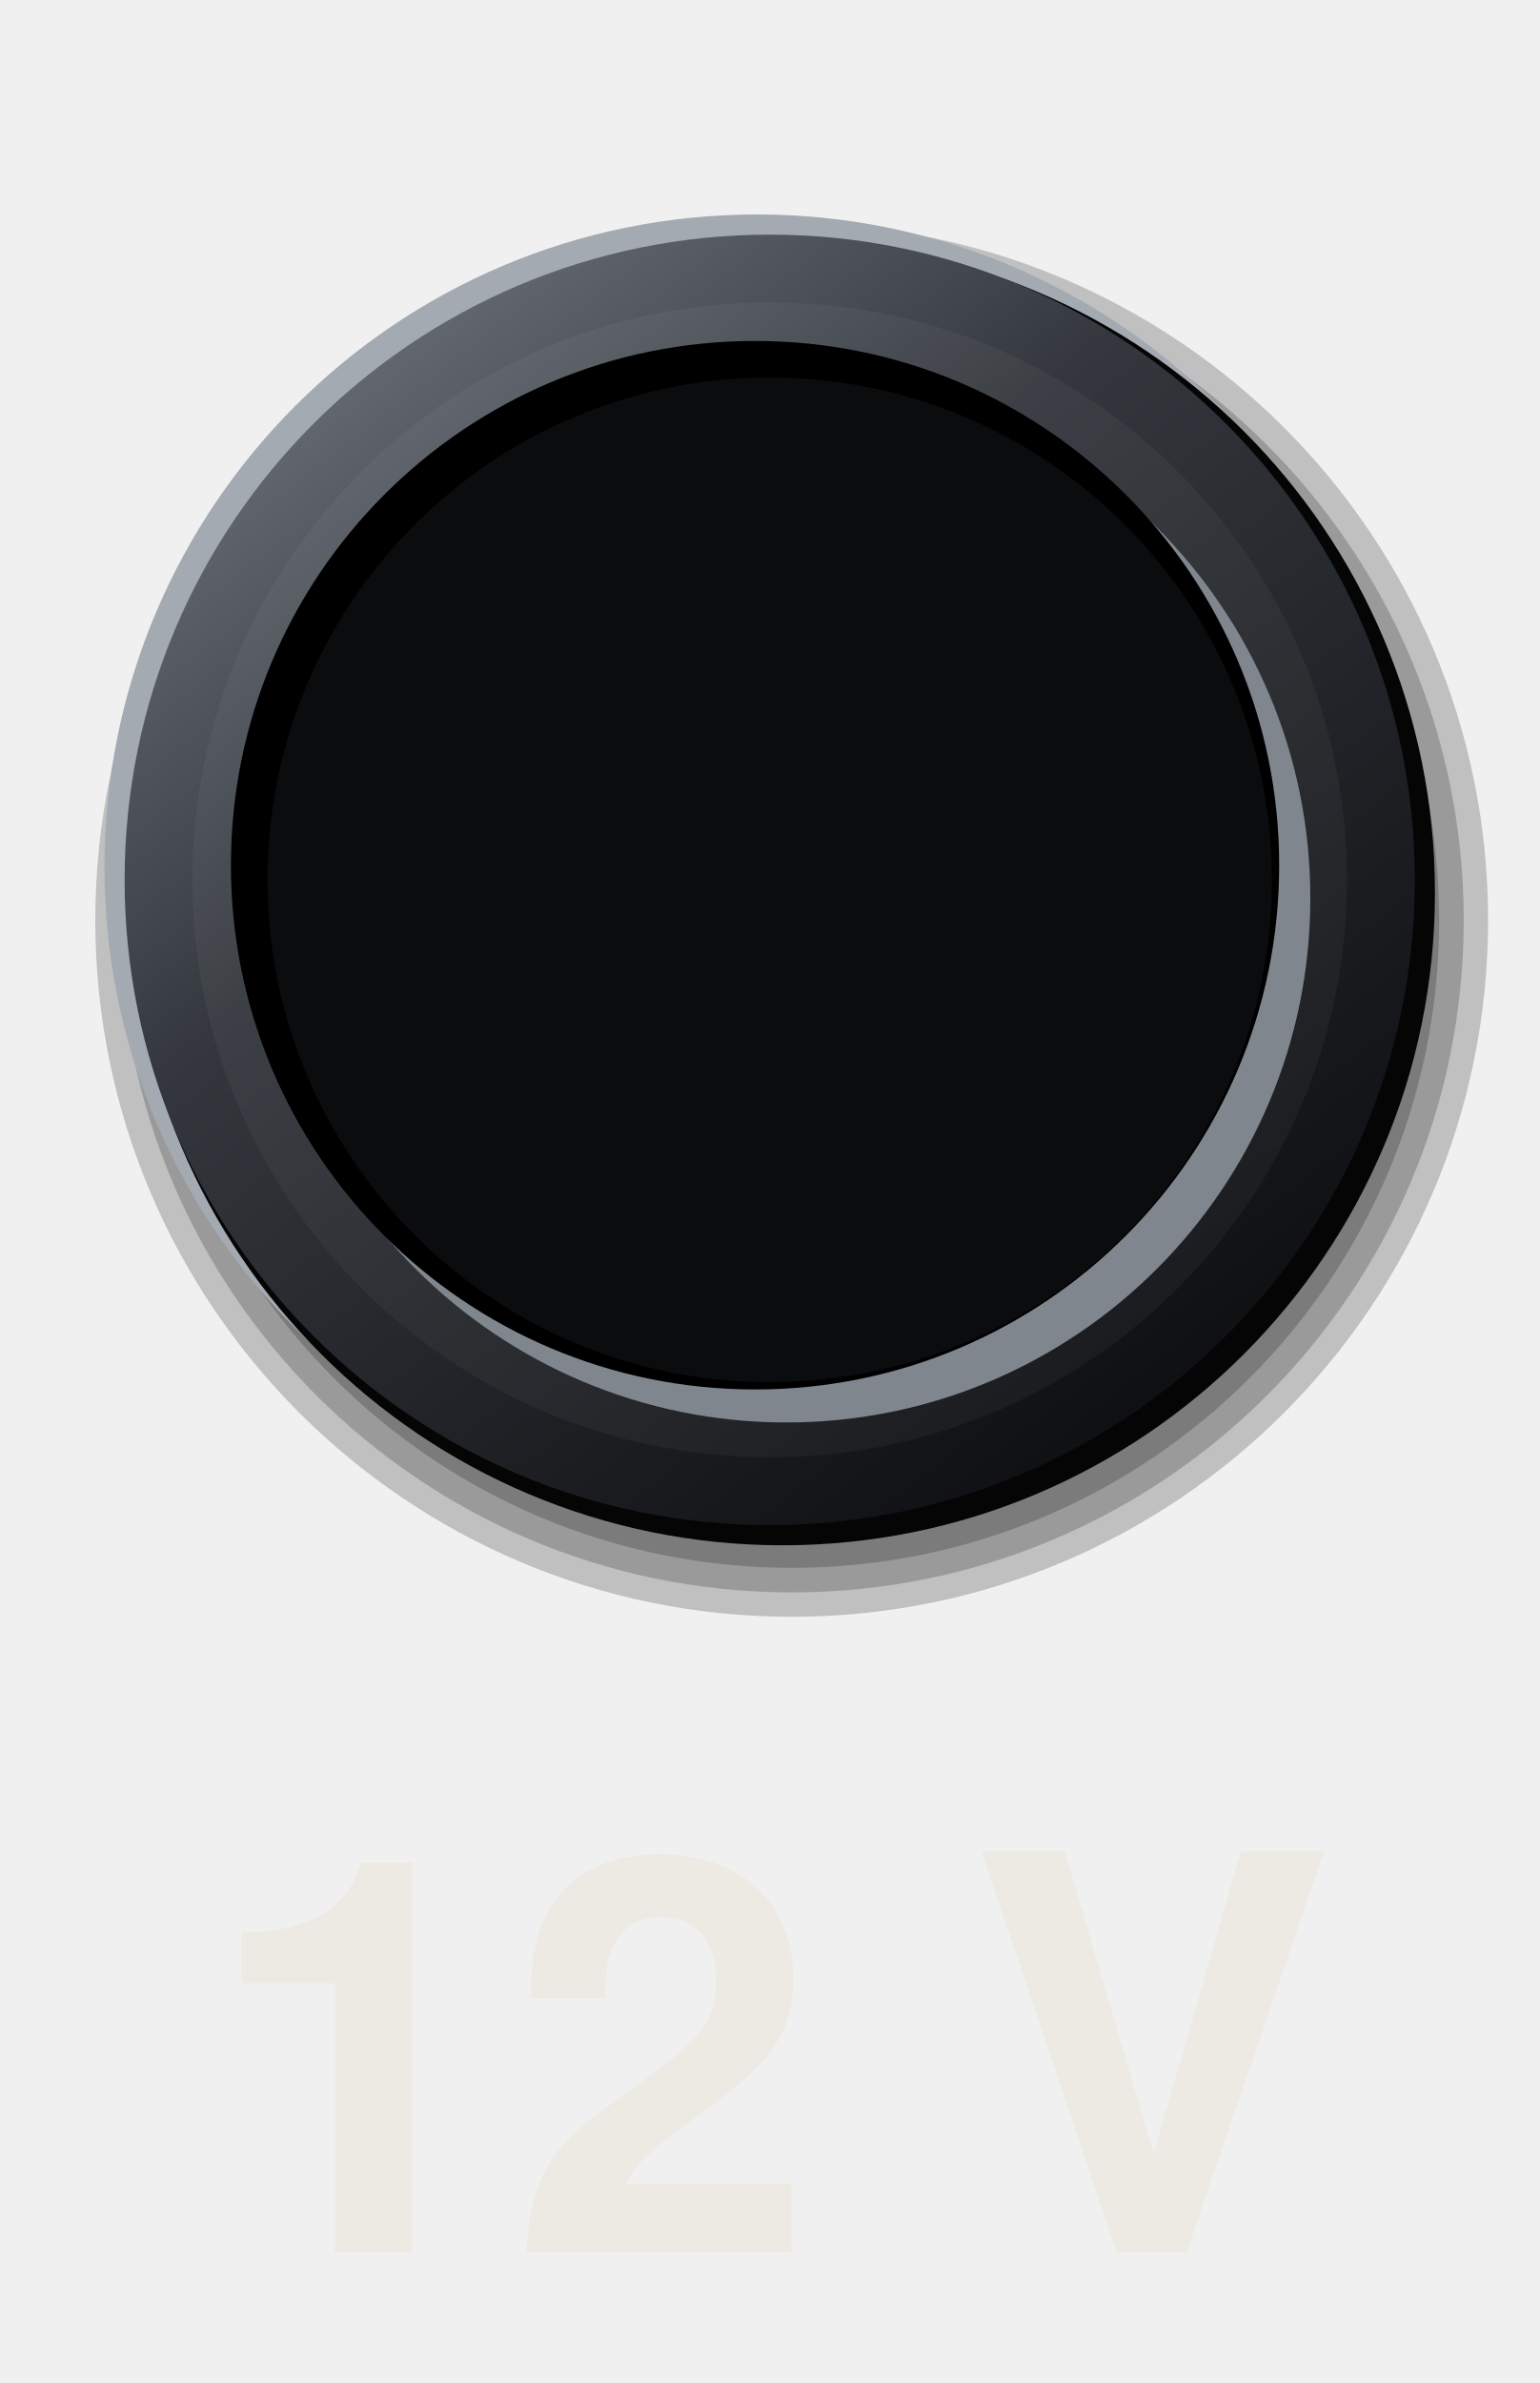
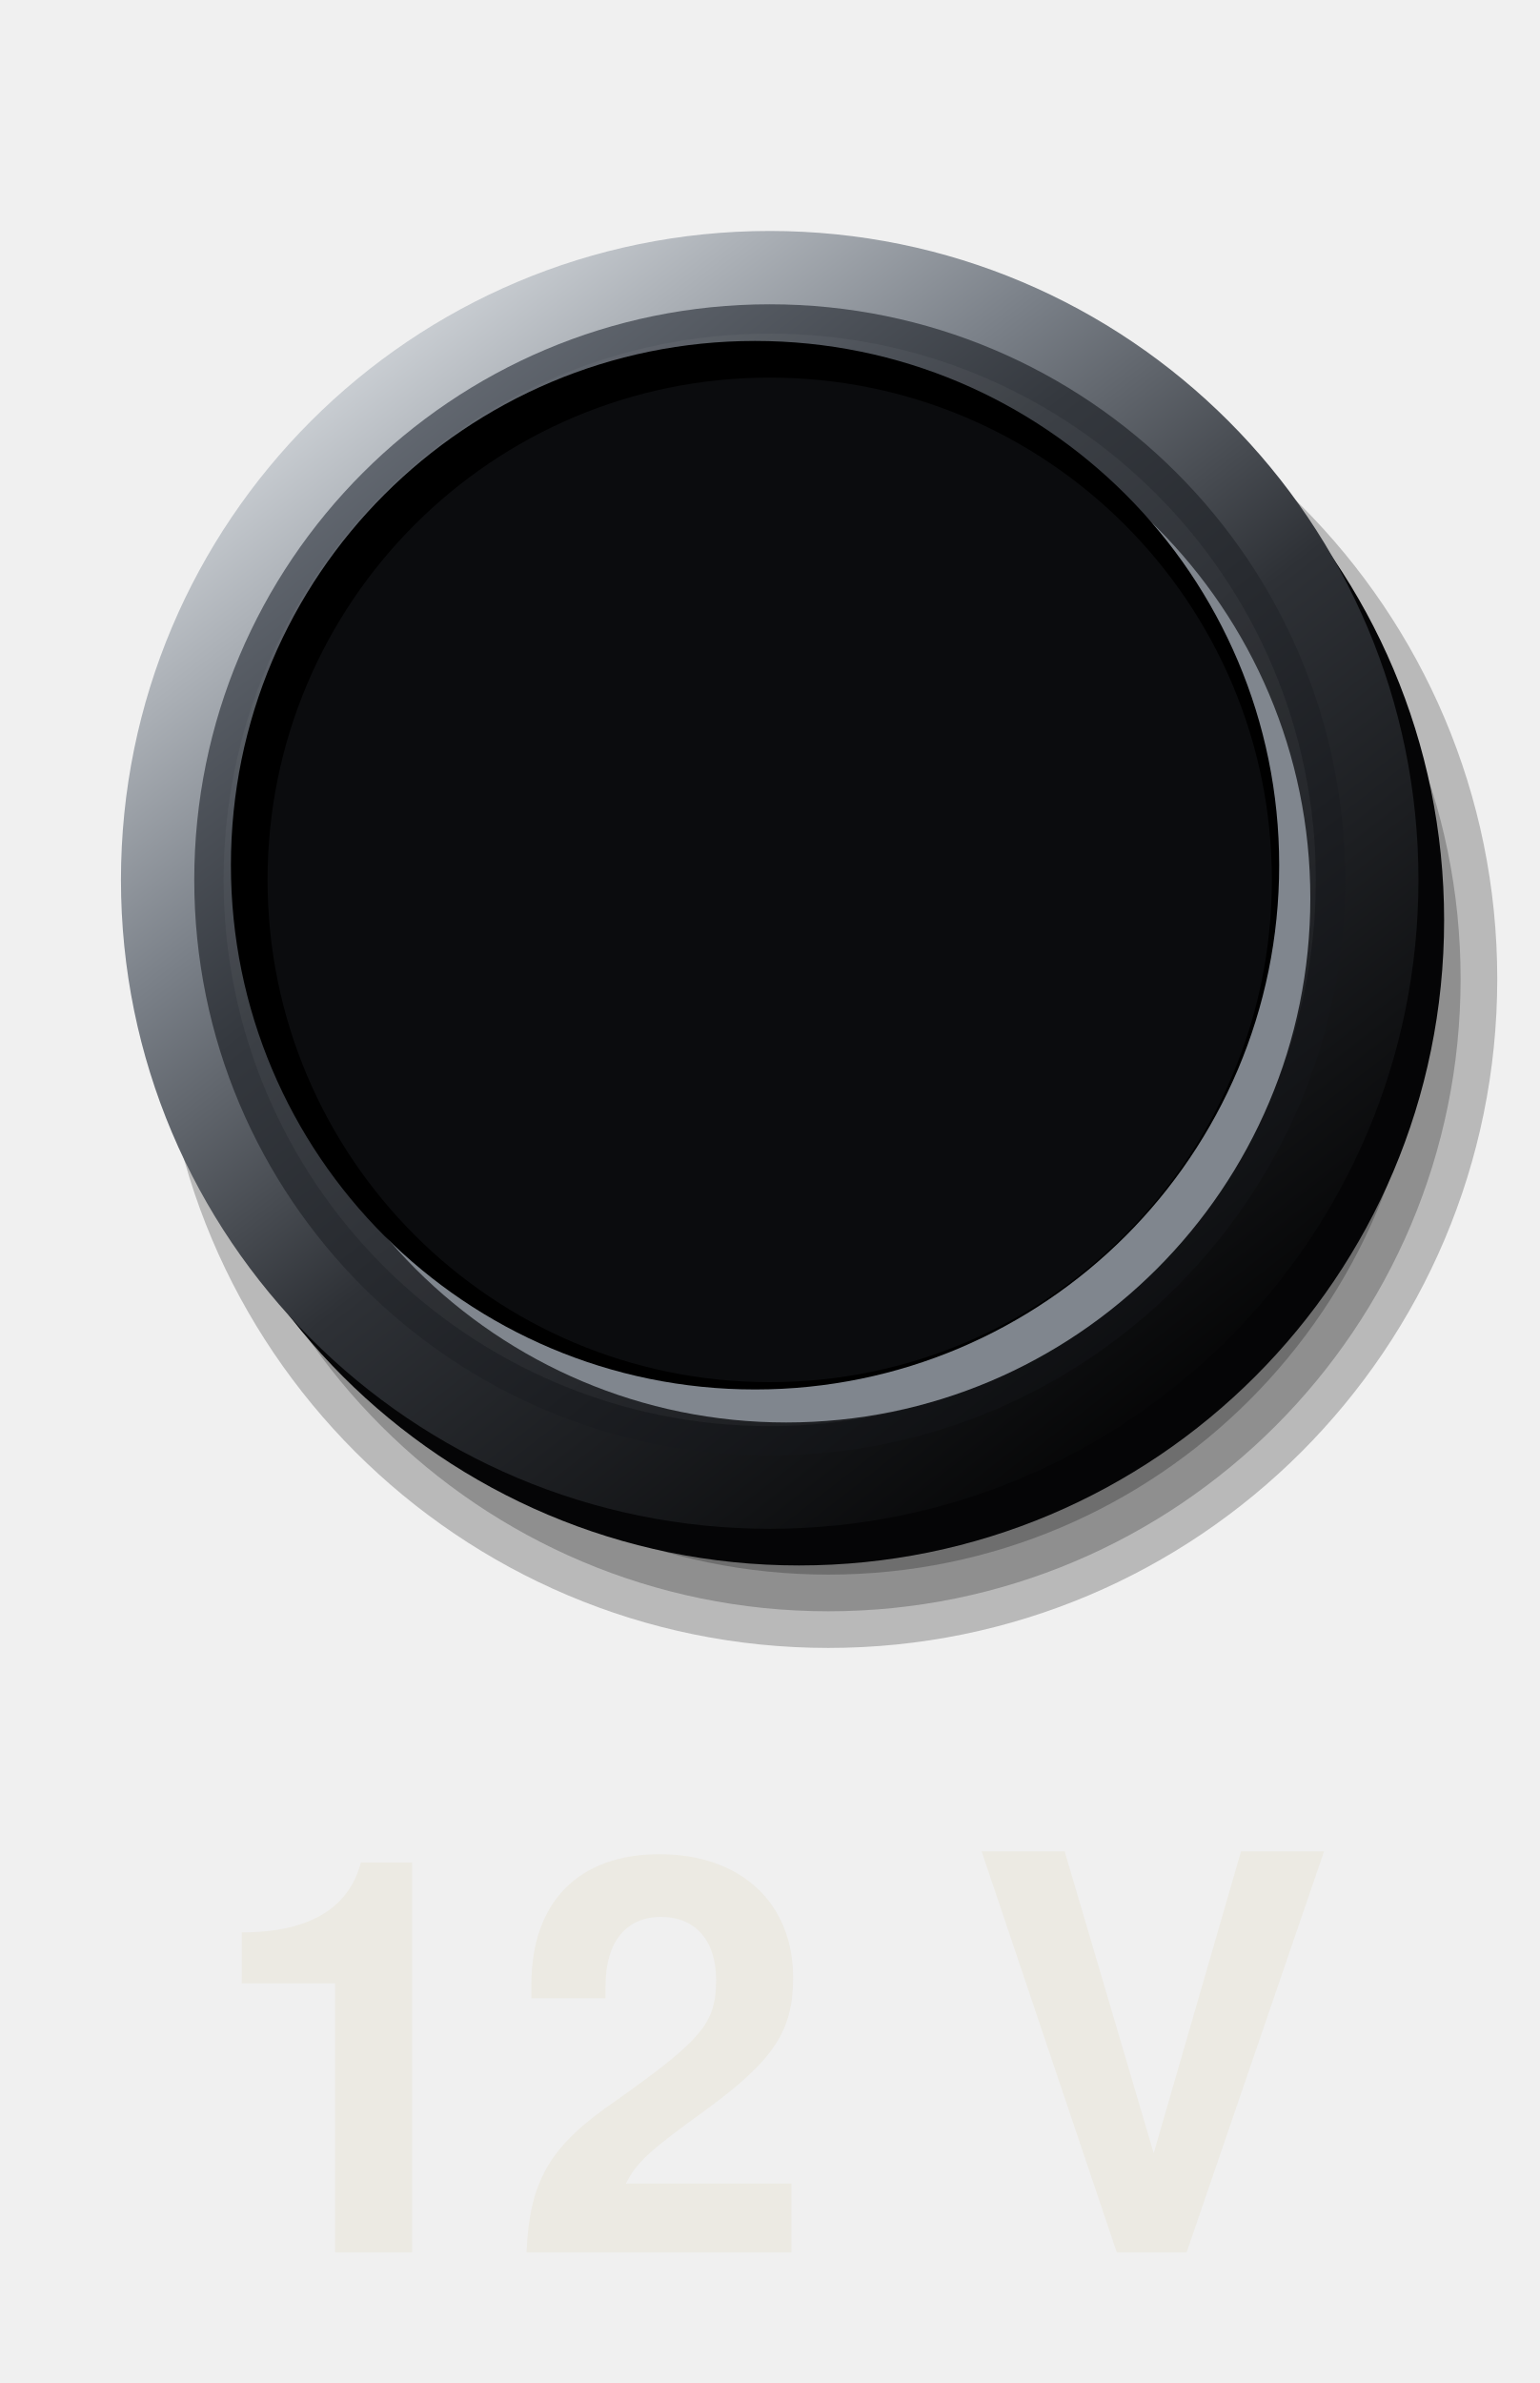
<svg xmlns="http://www.w3.org/2000/svg" viewBox="0 0 84 130" width="84" height="130">
  <defs>
    <linearGradient id="a" x1="0.15" y1="0.05" x2="0.85" y2="0.95">
      <stop offset="0" stop-color="#6B717A" />
      <stop offset="0.35" stop-color="#34383E" />
      <stop offset="0.72" stop-color="#1C1E22" />
      <stop offset="1" stop-color="#0B0C0E" />
    </linearGradient>
+     <linearGradient id="b" x1="0.15" y1="0.05" x2="0.85" y2="0.95">
+       <stop offset="0" stop-color="#DDE1E5" />
+       <stop offset="0.3" stop-color="#7A8088" />
+       <stop offset="0.55" stop-color="#2E3136" />
+       <stop offset="1" stop-color="#000" />
+     </linearGradient>
  </defs>
-   <circle cx="43.2" cy="50.2" r="38" fill="#000" fill-opacity="0.2" />
-   <circle cx="43.2" cy="50.2" r="36.67" fill="#000" fill-opacity="0.2" />
-   <circle cx="43.2" cy="50.2" r="35.33" fill="#000" fill-opacity="0.2" />
-   <circle cx="43.2" cy="50.2" r="34" fill="#000" fill-opacity="0.2" />
-   <circle cx="41.3" cy="47.3" r="35.6" fill="#A4AAB2" />
-   <circle cx="42.7" cy="48.7" r="35.6" fill="#050506" />
-   <circle cx="42" cy="48" r="35.2" fill="url(#a)" />
-   <circle cx="42" cy="48" r="31.5" fill="#FFFFFF" fill-opacity="0.04" />
+   <circle cx="45.2" cy="53.4" r="36.5" fill="#000" fill-opacity="0.23" />
+   <circle cx="45.2" cy="53.4" r="34.5" fill="#000" fill-opacity="0.23" />
+   <circle cx="45.2" cy="53.4" r="32.5" fill="#000" fill-opacity="0.23" />
+   <circle cx="45.2" cy="53.4" r="30.5" fill="#000" fill-opacity="0.23" />
+   <circle cx="43.6" cy="50.2" r="35.2" fill="#050506" />
+   <circle cx="42" cy="48" r="35.4" fill="url(#b)" />
+   <circle cx="42" cy="48" r="31.4" fill="url(#a)" />
+   <circle cx="42" cy="48" r="29.8" fill="#FFFFFF" fill-opacity="0.04" />
  <circle cx="42.9" cy="49" r="28.6" fill="#80868E" />
  <circle cx="41.2" cy="47.2" r="28.6" fill="#000" />
  <circle cx="42" cy="48" r="27.4" fill="#0B0C0E" />
  <text x="42" y="116" font-size="30" font-family="Helvetica, Arial, sans-serif" font-weight="bold" fill="#ECEAE3" text-anchor="middle" dominant-baseline="central">12 V</text>
</svg>
